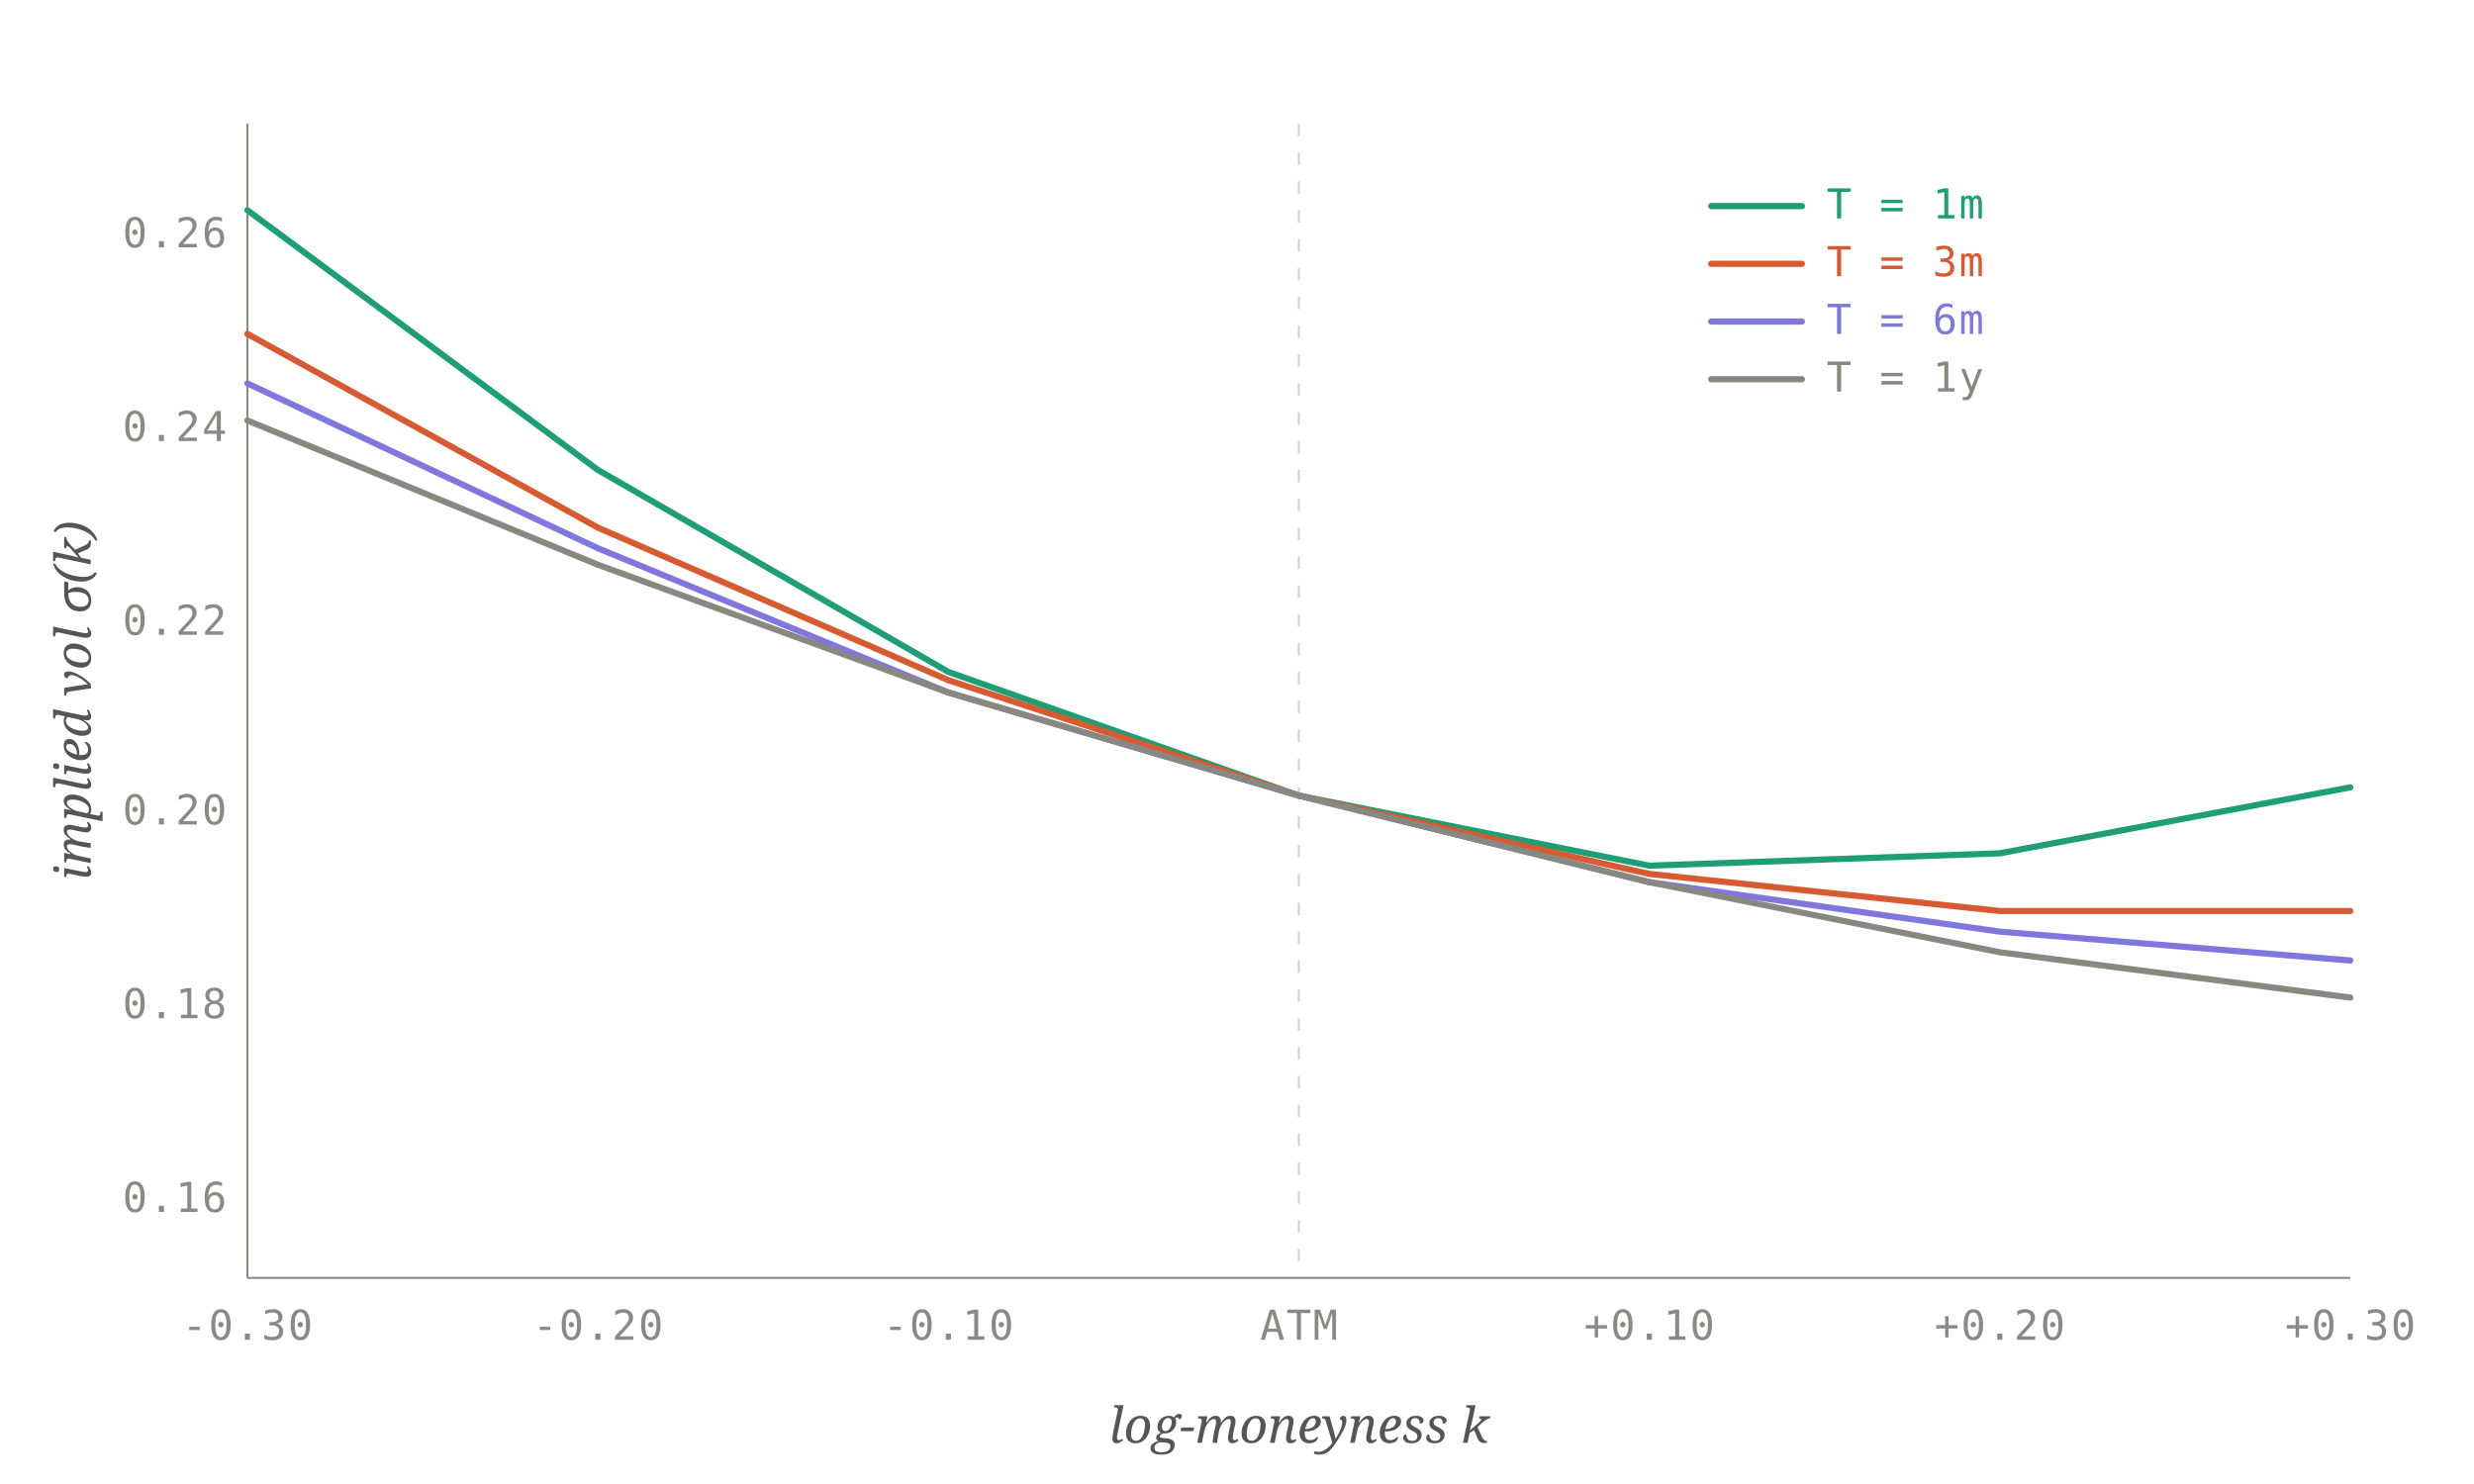
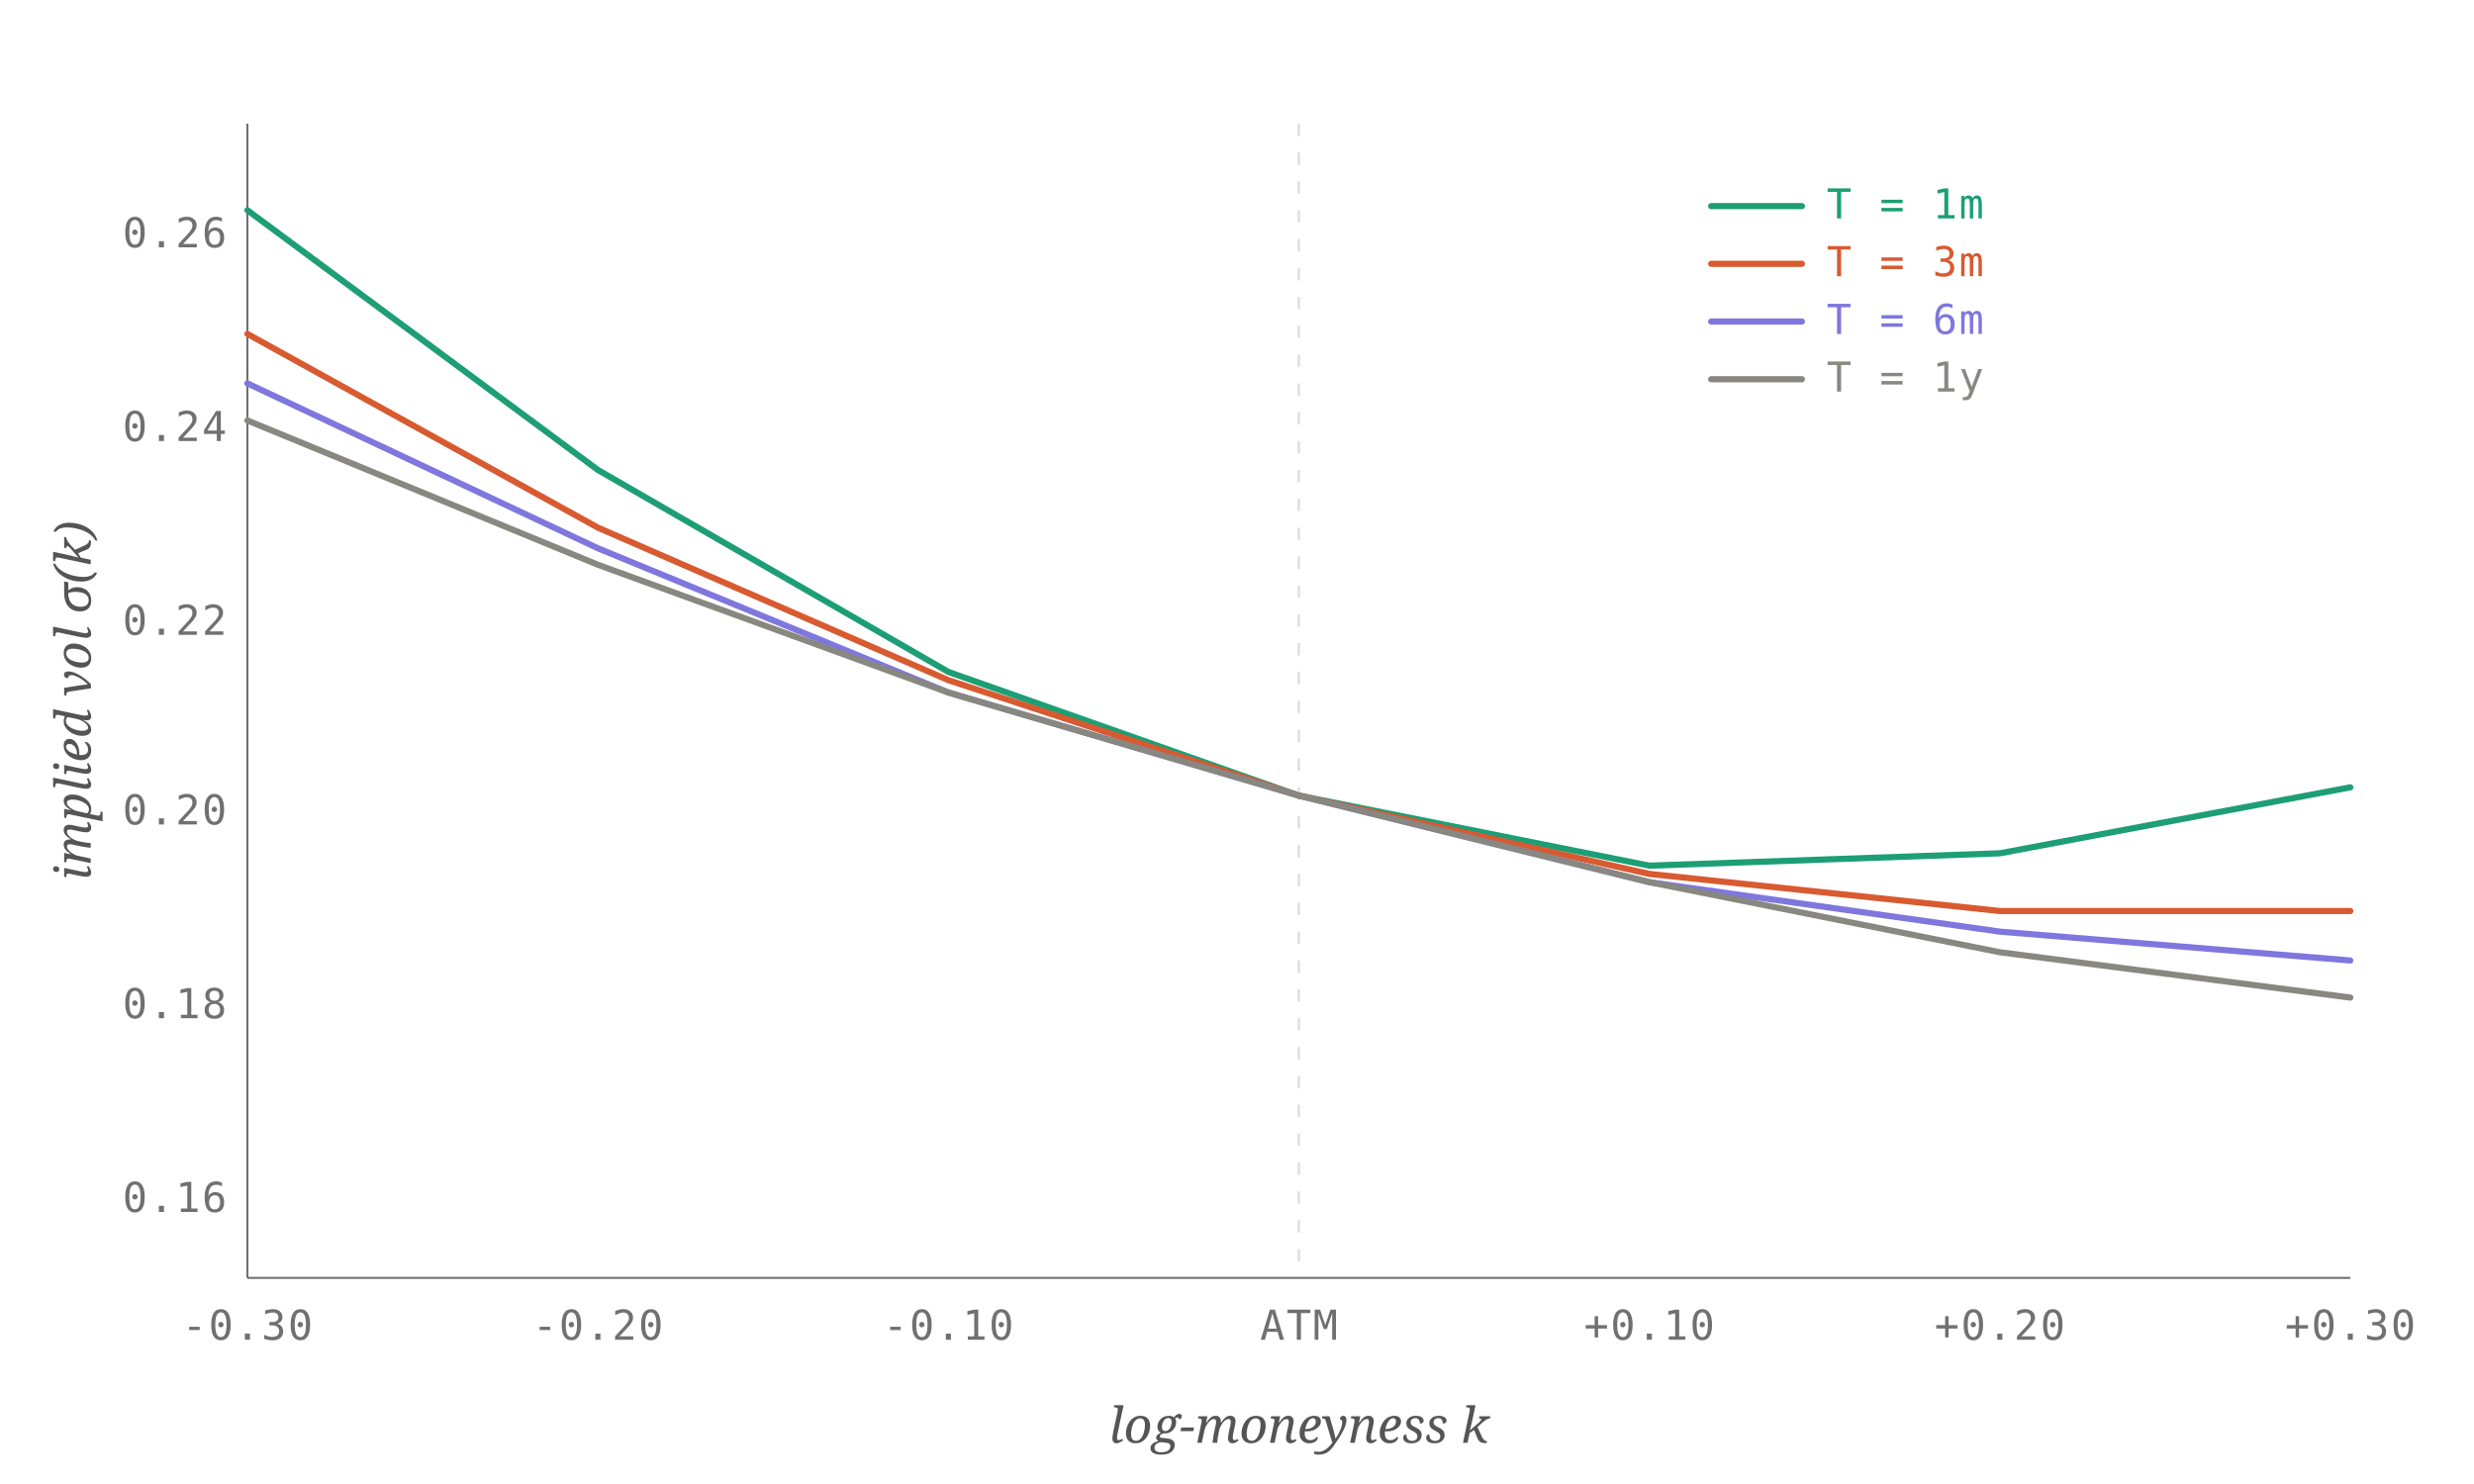
<svg xmlns="http://www.w3.org/2000/svg" viewBox="0 0 600 360" preserveAspectRatio="xMidYMid meet">
  <style>
-     .ax    { stroke: #8A8A85; stroke-width: 0.5; fill: none; }
-     .ref   { stroke: #D3D1C7; stroke-width: 0.5; stroke-dasharray: 3 4; fill: none; }
-     .lbl   { font-family: 'JetBrains Mono', ui-monospace, monospace; font-size: 10px; fill: #8A8A85; letter-spacing: 0.04em; }
+     .ax    { stroke: #707070; stroke-width: 0.5; fill: none; }
+     .ref   { stroke: #D9D9D9; stroke-width: 0.5; stroke-dasharray: 3 4; fill: none; }
+     .lbl   { font-family: 'JetBrains Mono', ui-monospace, monospace; font-size: 10px; fill: #707070; letter-spacing: 0.04em; }
    .axt   { font-family: 'STIX Two Text', 'Source Serif Pro', Georgia, serif; font-size: 12px; fill: #555555; font-style: italic; }
    .c1    { fill: none; stroke: #1D9E75; stroke-width: 1.5; stroke-linejoin: round; stroke-linecap: round; }
    .c2    { fill: none; stroke: #D85A30; stroke-width: 1.5; stroke-linejoin: round; stroke-linecap: round; }
    .c3    { fill: none; stroke: #7F77DD; stroke-width: 1.5; stroke-linejoin: round; stroke-linecap: round; }
    .c4    { fill: none; stroke: #888780; stroke-width: 1.5; stroke-linejoin: round; stroke-linecap: round; }
    .lg    { font-family: 'JetBrains Mono', ui-monospace, monospace; font-size: 10px; letter-spacing: 0.04em; }
    @media (prefers-color-scheme: dark) {
-       .ax, .ref { stroke: #4A4A45; }
-       .lbl, .axt { fill: #8A8A85; }
+       .ax, .ref { stroke: #555555; }
+       .lbl, .axt { fill: #B0B0B0; }
      .c4 { stroke: #B4B2A9; }
    }
  </style>
  <line class="ref" x1="315" y1="30" x2="315" y2="310" />
  <line class="ax" x1="60" y1="310" x2="570" y2="310" />
  <line class="ax" x1="60" y1="30" x2="60" y2="310" />
  <text class="lbl" x="55" y="294" text-anchor="end">0.16</text>
  <text class="lbl" x="55" y="247" text-anchor="end">0.18</text>
  <text class="lbl" x="55" y="200" text-anchor="end">0.20</text>
  <text class="lbl" x="55" y="154" text-anchor="end">0.22</text>
  <text class="lbl" x="55" y="107" text-anchor="end">0.24</text>
  <text class="lbl" x="55" y="60" text-anchor="end">0.26</text>
  <text class="lbl" x="60" y="325" text-anchor="middle">-0.30</text>
  <text class="lbl" x="145" y="325" text-anchor="middle">-0.20</text>
  <text class="lbl" x="230" y="325" text-anchor="middle">-0.10</text>
  <text class="lbl" x="315" y="325" text-anchor="middle">ATM</text>
  <text class="lbl" x="400" y="325" text-anchor="middle">+0.10</text>
  <text class="lbl" x="485" y="325" text-anchor="middle">+0.20</text>
  <text class="lbl" x="570" y="325" text-anchor="middle">+0.30</text>
  <text class="axt" x="315" y="350" text-anchor="middle">log-moneyness  k</text>
  <text class="axt" x="22" y="170" text-anchor="middle" transform="rotate(-90 22 170)">implied vol  σ(k)</text>
  <path class="c1" d="M 60 51  L 145 114 L 230 163 L 315 193 L 400 210 L 485 207 L 570 191" />
  <path class="c2" d="M 60 81  L 145 128 L 230 165 L 315 193 L 400 212 L 485 221 L 570 221" />
  <path class="c3" d="M 60 93  L 145 133 L 230 168 L 315 193 L 400 214 L 485 226 L 570 233" />
  <path class="c4" d="M 60 102 L 145 137 L 230 168 L 315 193 L 400 214 L 485 231 L 570 242" />
  <g transform="translate(415, 50)">
    <line class="c1" x1="0" y1="0" x2="22" y2="0" />
    <text class="lg" x="28" y="3" fill="#1D9E75">T = 1m</text>
    <line class="c2" x1="0" y1="14" x2="22" y2="14" />
    <text class="lg" x="28" y="17" fill="#D85A30">T = 3m</text>
    <line class="c3" x1="0" y1="28" x2="22" y2="28" />
    <text class="lg" x="28" y="31" fill="#7F77DD">T = 6m</text>
    <line class="c4" x1="0" y1="42" x2="22" y2="42" />
    <text class="lg" x="28" y="45" fill="#888780">T = 1y</text>
  </g>
</svg>
